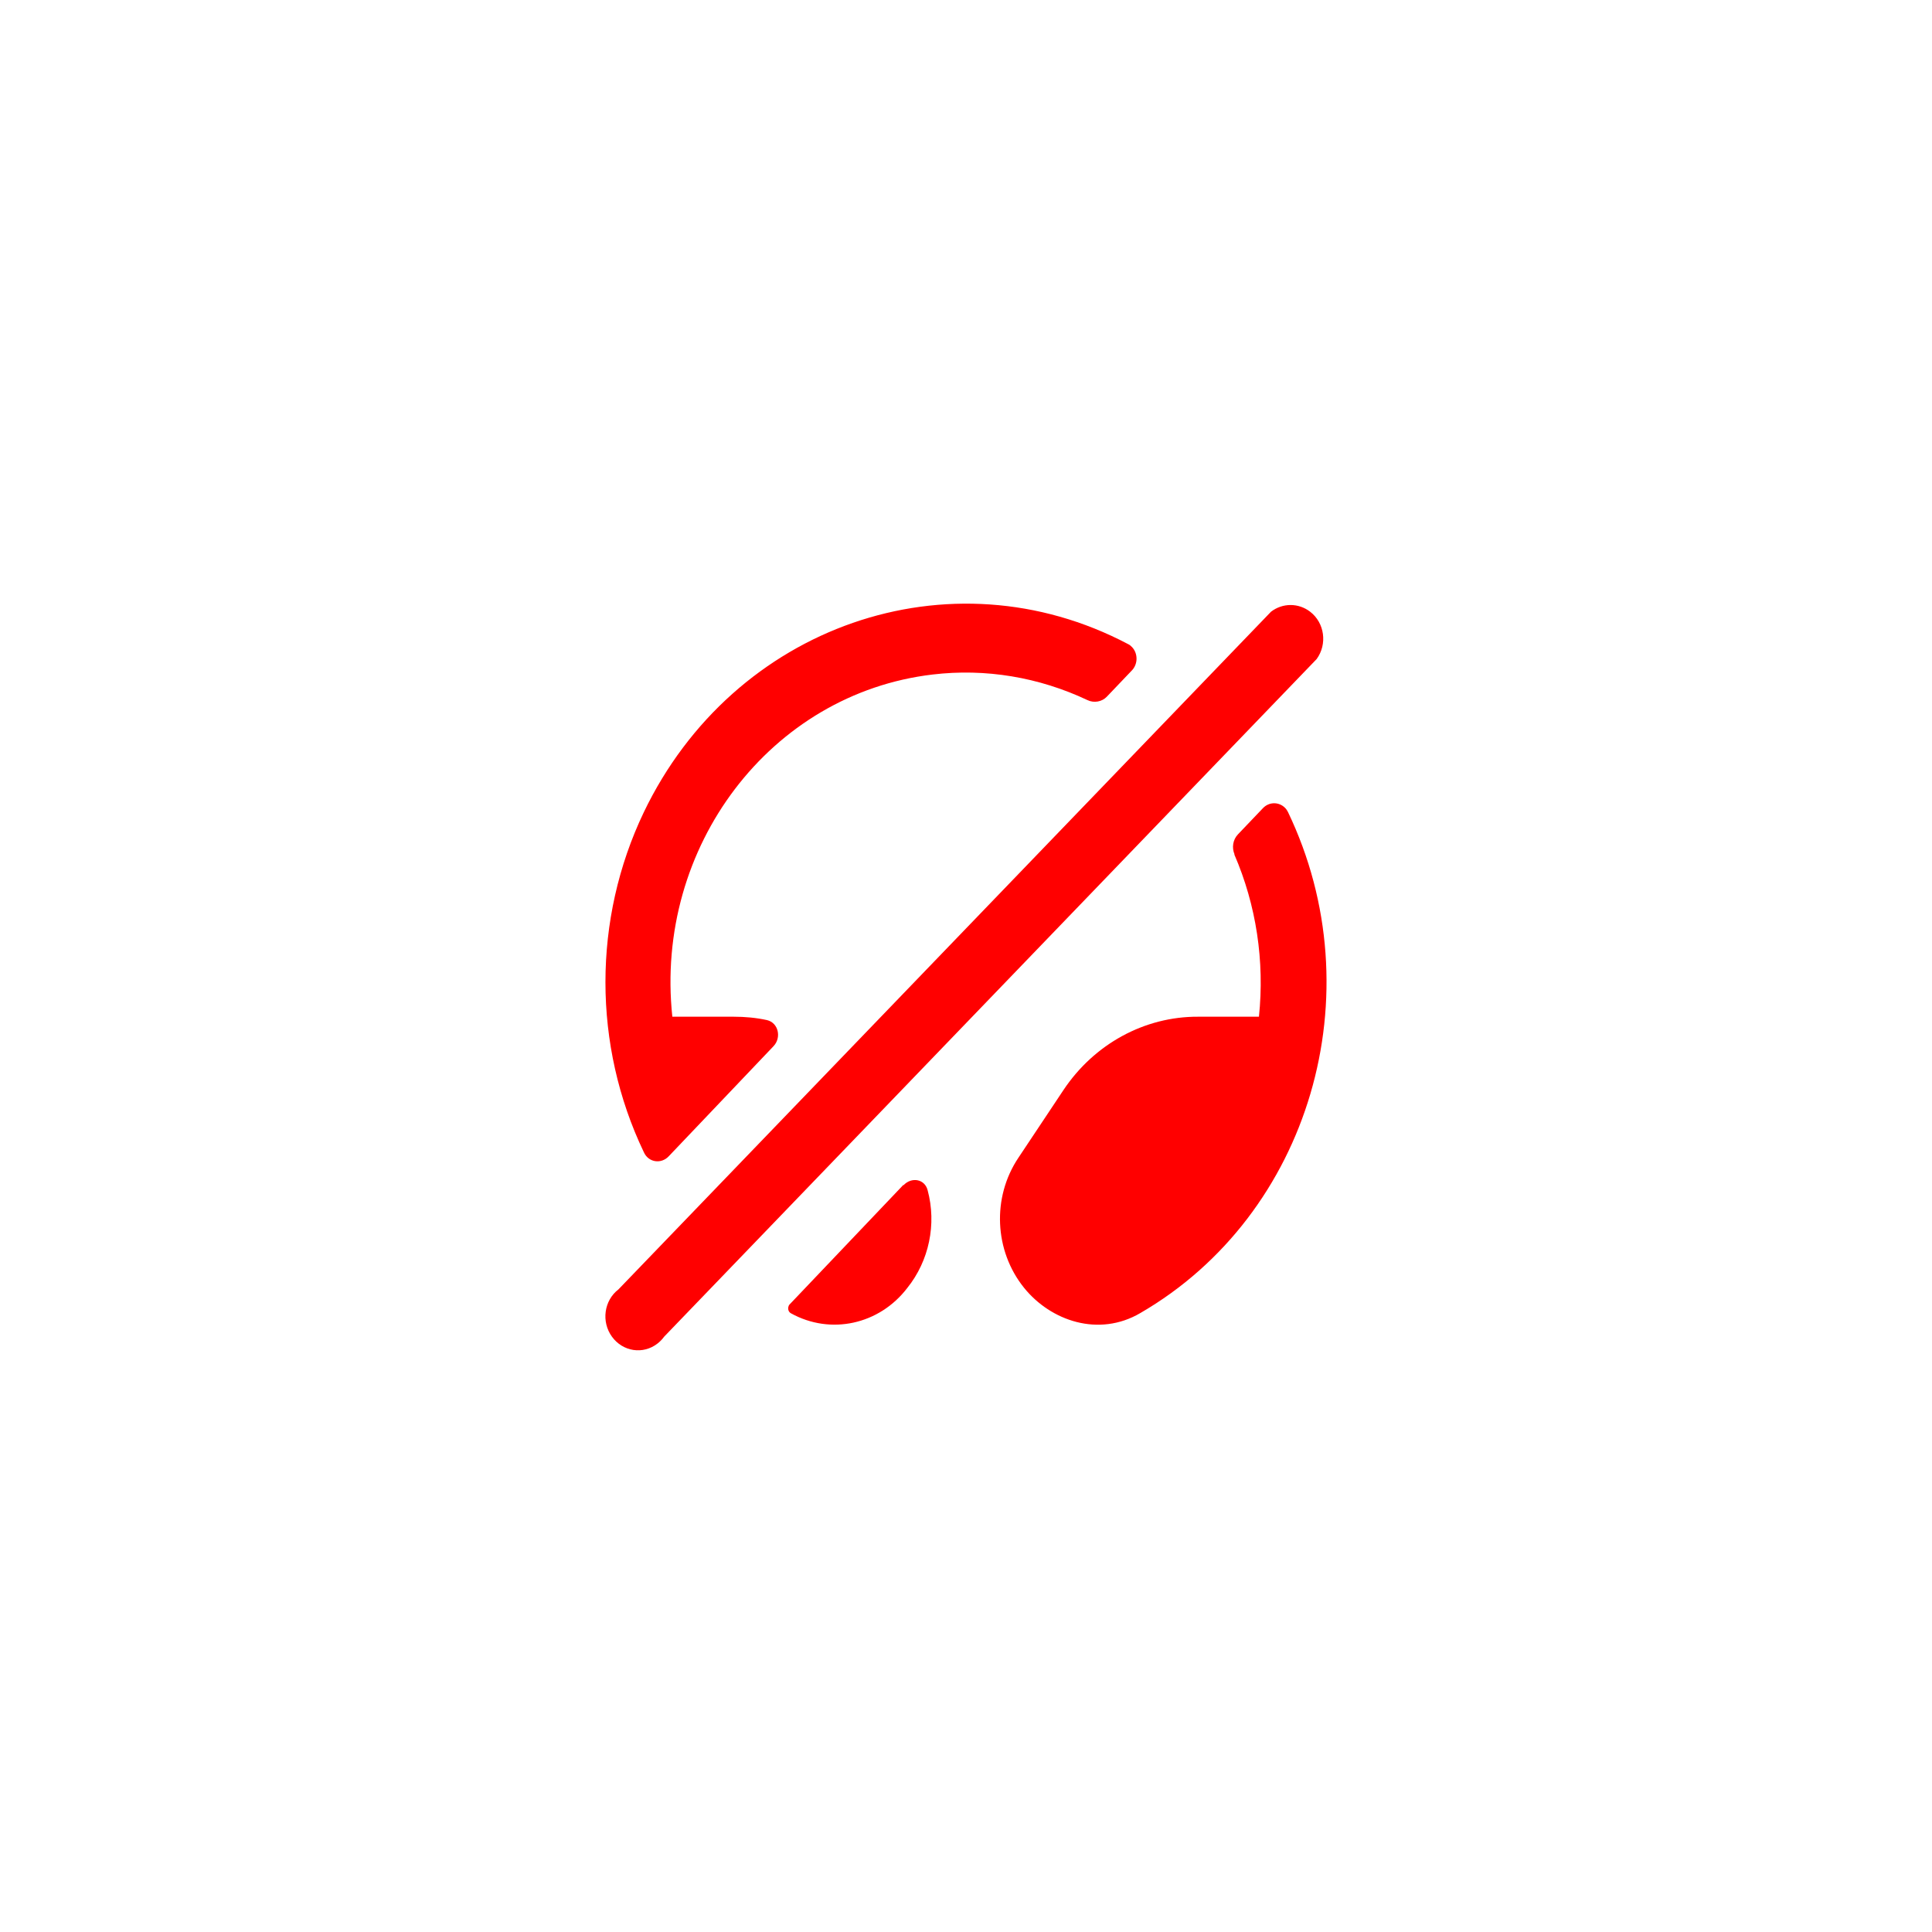
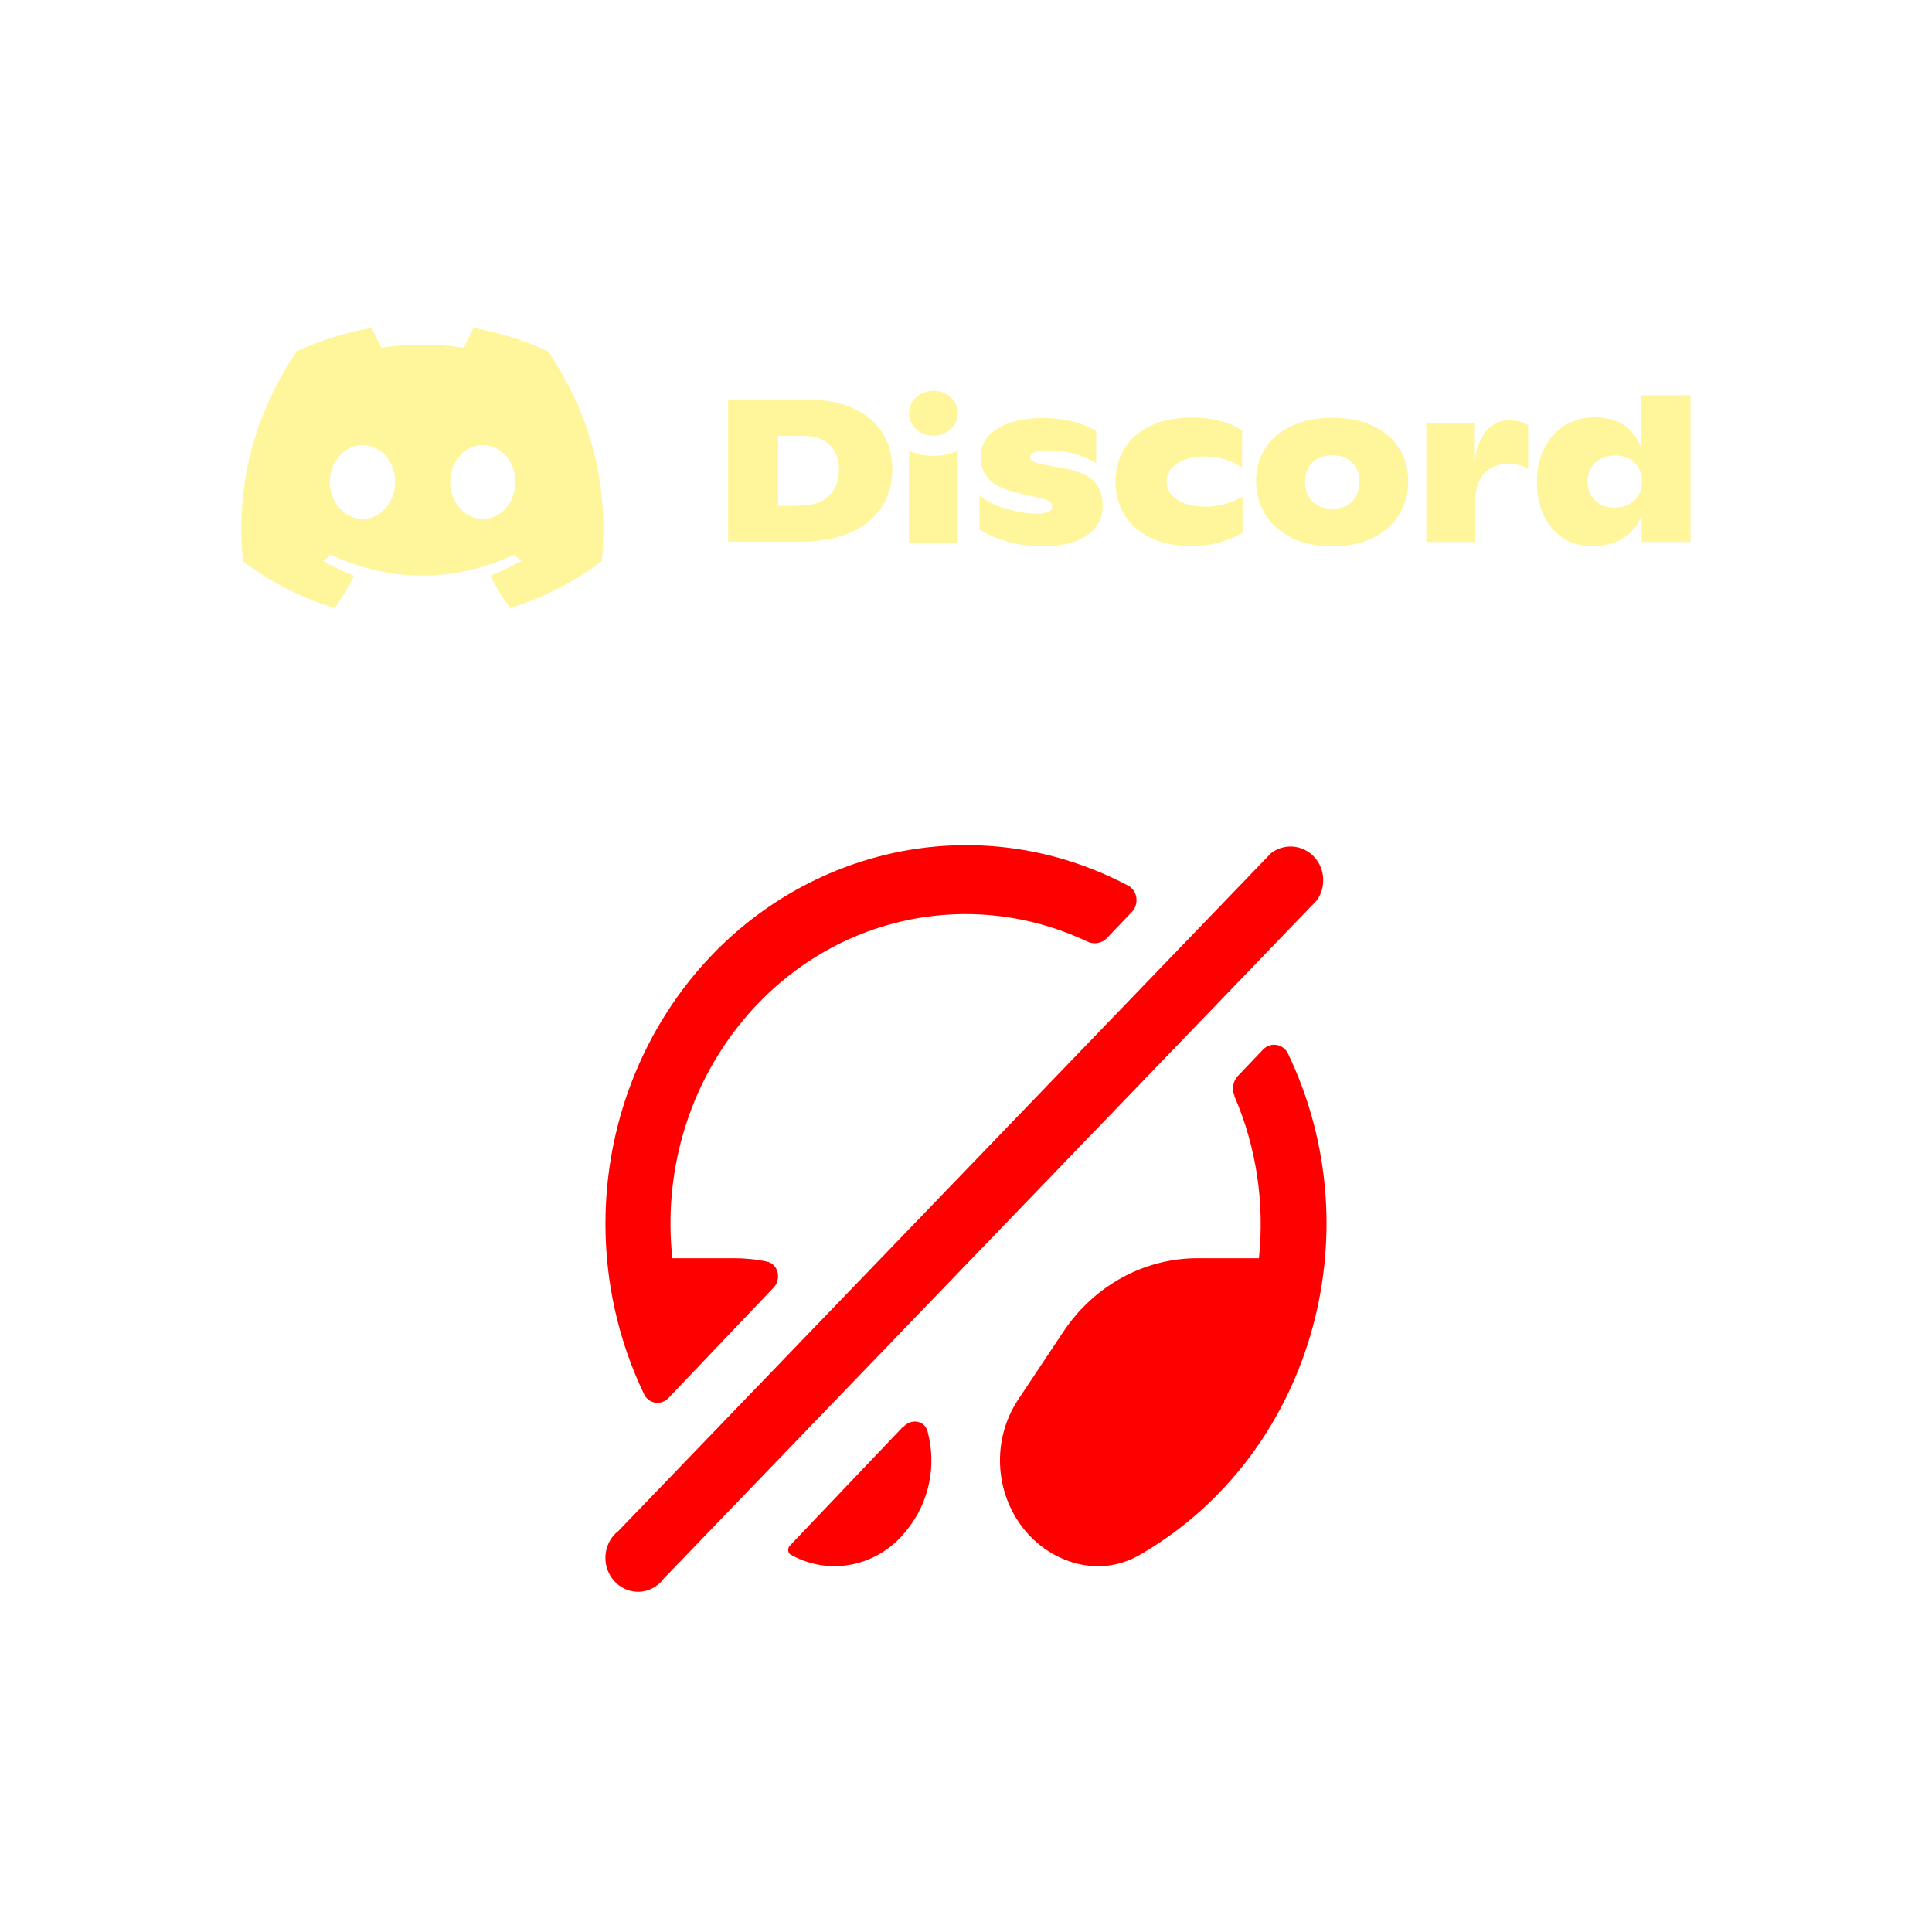
- <svg xmlns="http://www.w3.org/2000/svg" id="headphone-muted" viewBox="0 0 80 80">
+ <svg xmlns="http://www.w3.org/2000/svg" id="muted" viewBox="0 0 80 80">
  <defs>
-     <style>.cls-1{fill:red;stroke-width:0px;}</style>
+     <style>.cls-1{fill:red;}.cls-1,.cls-2{stroke-width:0px;}.cls-2{fill:#fff59b;}</style>
  </defs>
-   <path class="cls-1" d="M54.52,27.29c.45-.62.33-1.5-.27-1.96-.48-.37-1.14-.37-1.62,0l-27.02,28.06c-.6.46-.72,1.34-.27,1.96s1.29.75,1.89.28c.1-.08.19-.17.27-.28l27.02-28.06ZM46.86,27.77c.26-.26.27-.7.02-.97-.05-.05-.1-.1-.17-.13-7.37-3.89-16.34-.77-20.05,6.96-2.12,4.43-2.12,9.65,0,14.08.19.43.72.5,1.03.17l4.34-4.56c.34-.36.2-.97-.27-1.08-.46-.1-.92-.14-1.38-.14h-2.54c-.75-7.04,4.07-13.38,10.78-14.17,2.19-.26,4.4.11,6.41,1.06.27.13.6.07.8-.14,0,0,1.03-1.08,1.03-1.08ZM51.12,35.38c-.12-.28-.07-.61.14-.83l1.03-1.08c.25-.27.66-.28.92-.02.05.05.09.11.12.17,3.61,7.52.91,16.68-6.11,20.75-1.72,1.01-3.71.33-4.82-1.05-1.23-1.53-1.33-3.74-.23-5.38l1.87-2.81c1.27-1.9,3.35-3.04,5.57-3.03h2.52c.24-2.3-.11-4.62-1.02-6.72ZM37.41,49.08c.34-.36.88-.26,1,.2.38,1.41.06,2.93-.84,4.05-1.16,1.52-3.18,1.96-4.82,1.05-.11-.06-.14-.2-.09-.31,0-.02.02-.03.03-.05l4.72-4.96h-.01Z" />
+   <path class="cls-1" d="M54.52,37.29c.45-.62.33-1.5-.27-1.96-.48-.37-1.14-.37-1.62,0l-27.02,28.06c-.6.46-.72,1.34-.27,1.96s1.29.75,1.89.28c.1-.08.19-.17.27-.28l27.02-28.06ZM46.86,37.77c.26-.26.27-.7.02-.97-.05-.05-.1-.1-.17-.13-7.37-3.89-16.34-.77-20.05,6.96-2.12,4.43-2.12,9.65,0,14.08.19.43.72.5,1.03.17l4.34-4.56c.34-.36.2-.97-.27-1.08-.46-.1-.92-.14-1.38-.14h-2.54c-.75-7.04,4.07-13.38,10.78-14.17,2.19-.26,4.4.11,6.41,1.06.27.13.6.07.8-.14,0,0,1.03-1.08,1.03-1.08ZM51.12,45.38c-.12-.28-.07-.61.14-.83l1.03-1.08c.25-.27.66-.28.92-.02.05.05.09.11.12.17,3.61,7.52.91,16.68-6.11,20.75-1.72,1.01-3.71.33-4.82-1.05-1.23-1.53-1.33-3.74-.23-5.38l1.87-2.81c1.27-1.9,3.35-3.04,5.57-3.03h2.52c.24-2.3-.11-4.62-1.02-6.72ZM37.41,59.08c.34-.36.88-.26,1,.2.38,1.41.06,2.93-.84,4.05-1.16,1.52-3.18,1.96-4.82,1.05-.11-.06-.14-.2-.09-.31,0-.02.02-.03.03-.05l4.72-4.96h-.01Z" />
+   <path class="cls-2" d="M22.7,14.55c-.97-.45-2.01-.78-3.09-.97-.13.24-.29.57-.4.82-1.15-.17-2.3-.17-3.43,0-.11-.26-.27-.58-.4-.82-1.09.19-2.13.52-3.1.97-1.96,2.96-2.49,5.84-2.22,8.69,1.3.97,2.56,1.56,3.79,1.94.31-.42.58-.87.81-1.34-.45-.17-.88-.38-1.28-.62.11-.08.21-.16.31-.25,2.47,1.15,5.15,1.15,7.59,0,.1.09.21.17.31.25-.41.24-.84.45-1.28.62.23.47.51.92.81,1.34,1.24-.39,2.5-.97,3.8-1.95.31-3.3-.53-6.16-2.23-8.69ZM15.01,21.49c-.74,0-1.35-.69-1.35-1.53s.59-1.53,1.35-1.53,1.36.69,1.35,1.53c0,.84-.59,1.53-1.35,1.53ZM19.99,21.49c-.74,0-1.35-.69-1.35-1.53s.59-1.53,1.35-1.53,1.36.69,1.35,1.53c0,.84-.59,1.53-1.35,1.53Z" />
+   <path class="cls-2" d="M30.15,16.54h3.22c.78,0,1.43.12,1.97.37.54.25.94.59,1.21,1.03.27.44.4.95.4,1.51s-.14,1.06-.42,1.51c-.28.45-.7.81-1.27,1.07-.57.26-1.28.4-2.12.4h-2.99v-5.9ZM33.11,20.94c.52,0,.92-.13,1.21-.4.28-.27.42-.63.42-1.09,0-.43-.13-.77-.38-1.02-.25-.26-.63-.38-1.13-.38h-1.01v2.9h.89Z" />
+   <path class="cls-2" d="M41.77,22.44c-.45-.12-.85-.29-1.21-.51v-1.4c.27.21.63.39,1.09.53.45.14.89.21,1.32.21.2,0,.35-.03.45-.08.1-.05.15-.12.15-.19,0-.08-.03-.15-.08-.21-.06-.06-.16-.1-.32-.14l-.99-.23c-.57-.13-.97-.32-1.21-.56-.24-.24-.36-.55-.36-.94,0-.33.1-.61.31-.85.21-.24.51-.43.89-.56.39-.13.84-.2,1.35-.2.46,0,.89.05,1.27.15.39.1.7.23.96.39v1.32c-.26-.16-.56-.28-.9-.38-.34-.09-.69-.14-1.05-.14-.52,0-.78.09-.78.27,0,.08.04.15.12.19.08.04.23.09.44.13l.83.15c.54.1.94.26,1.21.5.26.24.4.59.4,1.06,0,.51-.22.92-.66,1.22s-1.06.45-1.86.45c-.47,0-.93-.06-1.38-.18Z" />
+   <path class="cls-2" d="M47.62,22.26c-.47-.24-.83-.56-1.07-.96s-.36-.86-.36-1.37.12-.96.37-1.36.61-.71,1.09-.94c.48-.23,1.05-.34,1.72-.34.83,0,1.51.18,2.06.53v1.54c-.19-.13-.42-.24-.67-.33-.26-.08-.53-.13-.82-.13-.51,0-.91.1-1.2.29-.29.19-.43.44-.43.75s.14.55.42.75c.28.19.69.29,1.22.29.27,0,.55-.04.81-.12.27-.08.5-.18.69-.3v1.49c-.61.37-1.31.56-2.11.56-.67,0-1.25-.12-1.72-.36Z" />
+   <path class="cls-2" d="M53.48,22.26c-.48-.24-.84-.56-1.09-.97-.25-.41-.38-.87-.38-1.37s.12-.96.38-1.35c.25-.4.61-.71,1.09-.93.47-.23,1.04-.34,1.69-.34s1.22.11,1.69.34.83.53,1.08.93c.25.39.37.85.37,1.36s-.12.96-.37,1.37c-.25.41-.61.73-1.09.97-.48.24-1.04.35-1.69.35s-1.21-.12-1.69-.35ZM55.99,20.76c.2-.2.3-.48.3-.81s-.1-.61-.3-.8c-.2-.2-.47-.3-.82-.3s-.63.1-.83.3c-.2.2-.3.47-.3.8s.1.61.3.81c.2.2.48.31.83.31.35,0,.62-.1.82-.31Z" />
+   <path class="cls-2" d="M63.28,17.6v1.82c-.21-.14-.48-.21-.82-.21-.44,0-.78.14-1.02.41-.24.27-.36.7-.36,1.27v1.55h-2.02v-4.93h1.98v1.57c.11-.57.29-1,.53-1.27.24-.27.56-.41.94-.41.29,0,.54.07.75.2Z" />
+   <path class="cls-2" d="M70,16.37v6.07h-2.02v-1.1c-.17.42-.43.73-.78.95-.35.22-.78.32-1.29.32-.46,0-.86-.11-1.2-.34-.34-.23-.6-.54-.79-.94-.18-.4-.28-.84-.28-1.35,0-.52.09-.98.29-1.39.2-.41.48-.73.85-.96.37-.23.78-.35,1.25-.35.96,0,1.61.43,1.94,1.28v-2.2h2.02ZM67.68,20.73c.21-.2.31-.47.31-.8s-.1-.57-.3-.77c-.2-.2-.48-.3-.82-.3s-.61.1-.82.3c-.2.2-.31.46-.31.78s.1.58.31.78.47.3.81.3c.34,0,.61-.1.82-.31Z" />
+   <path class="cls-2" d="M38.65,18.04c.56,0,1.01-.41,1.01-.93s-.45-.93-1.01-.93-1.01.41-1.01.93.45.93,1.01.93Z" />
+   <path class="cls-2" d="M37.64,18.67c.62.27,1.38.28,2.02,0v3.8h-2.02v-3.8Z" />
</svg>
